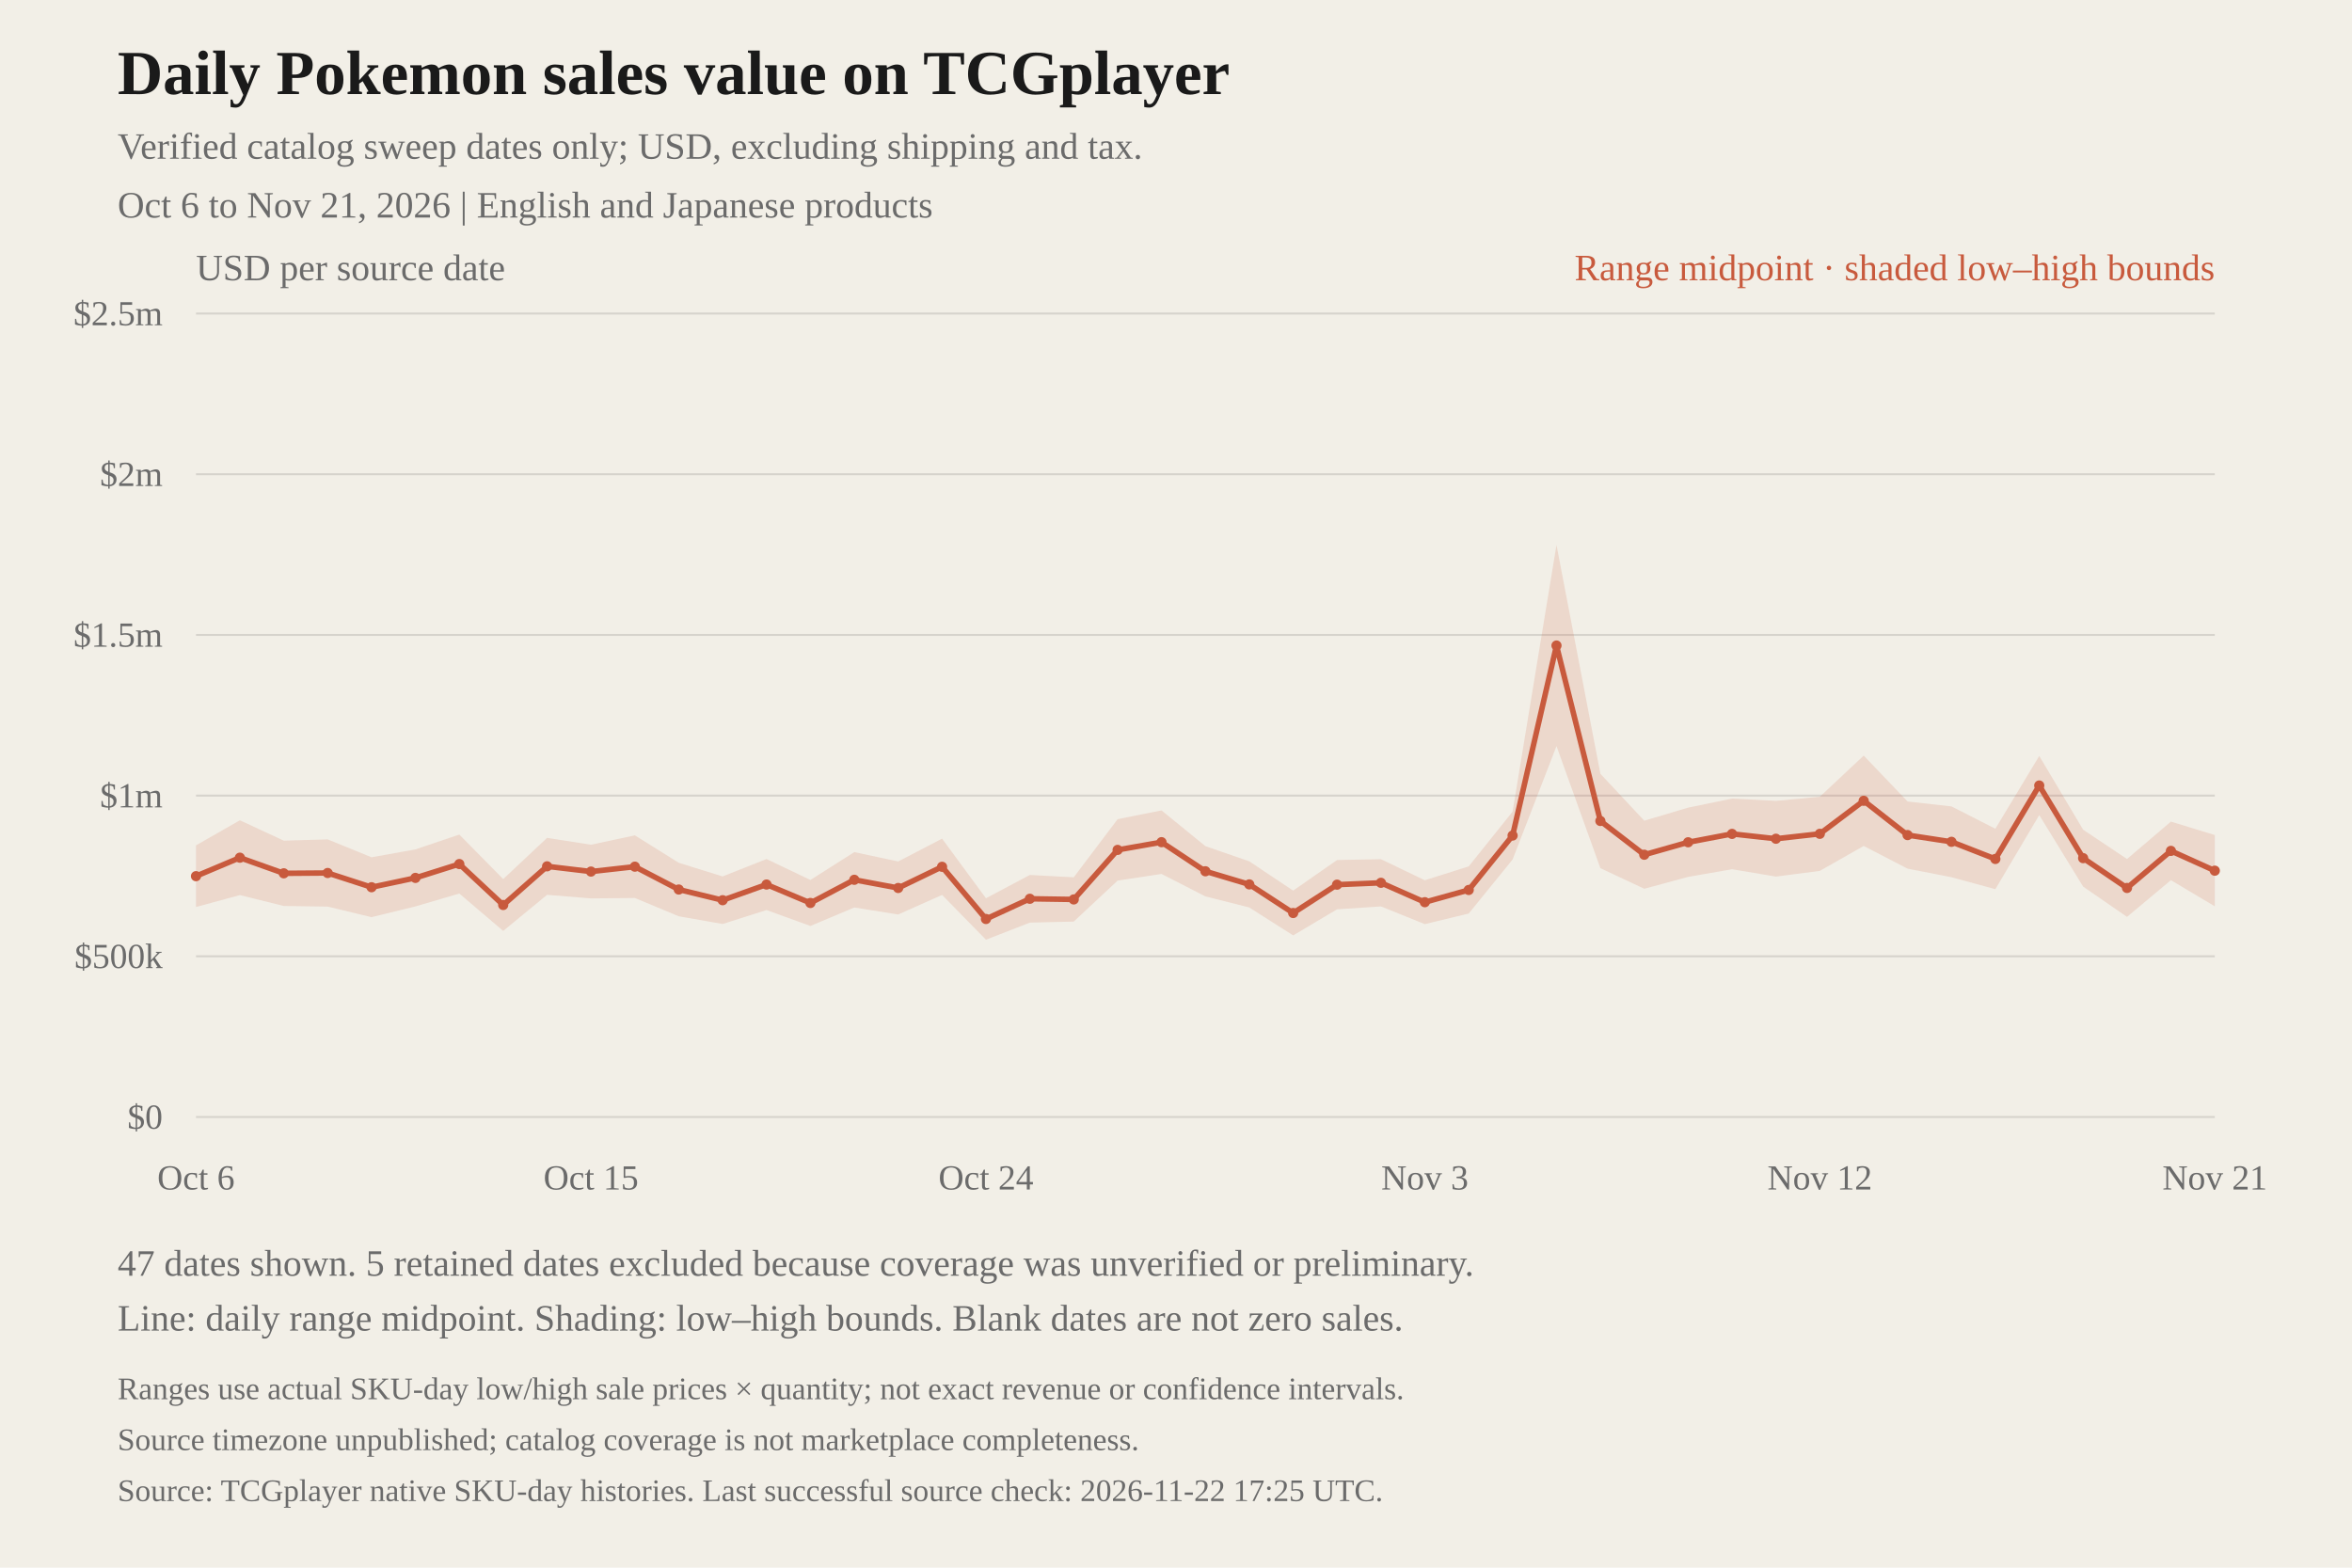
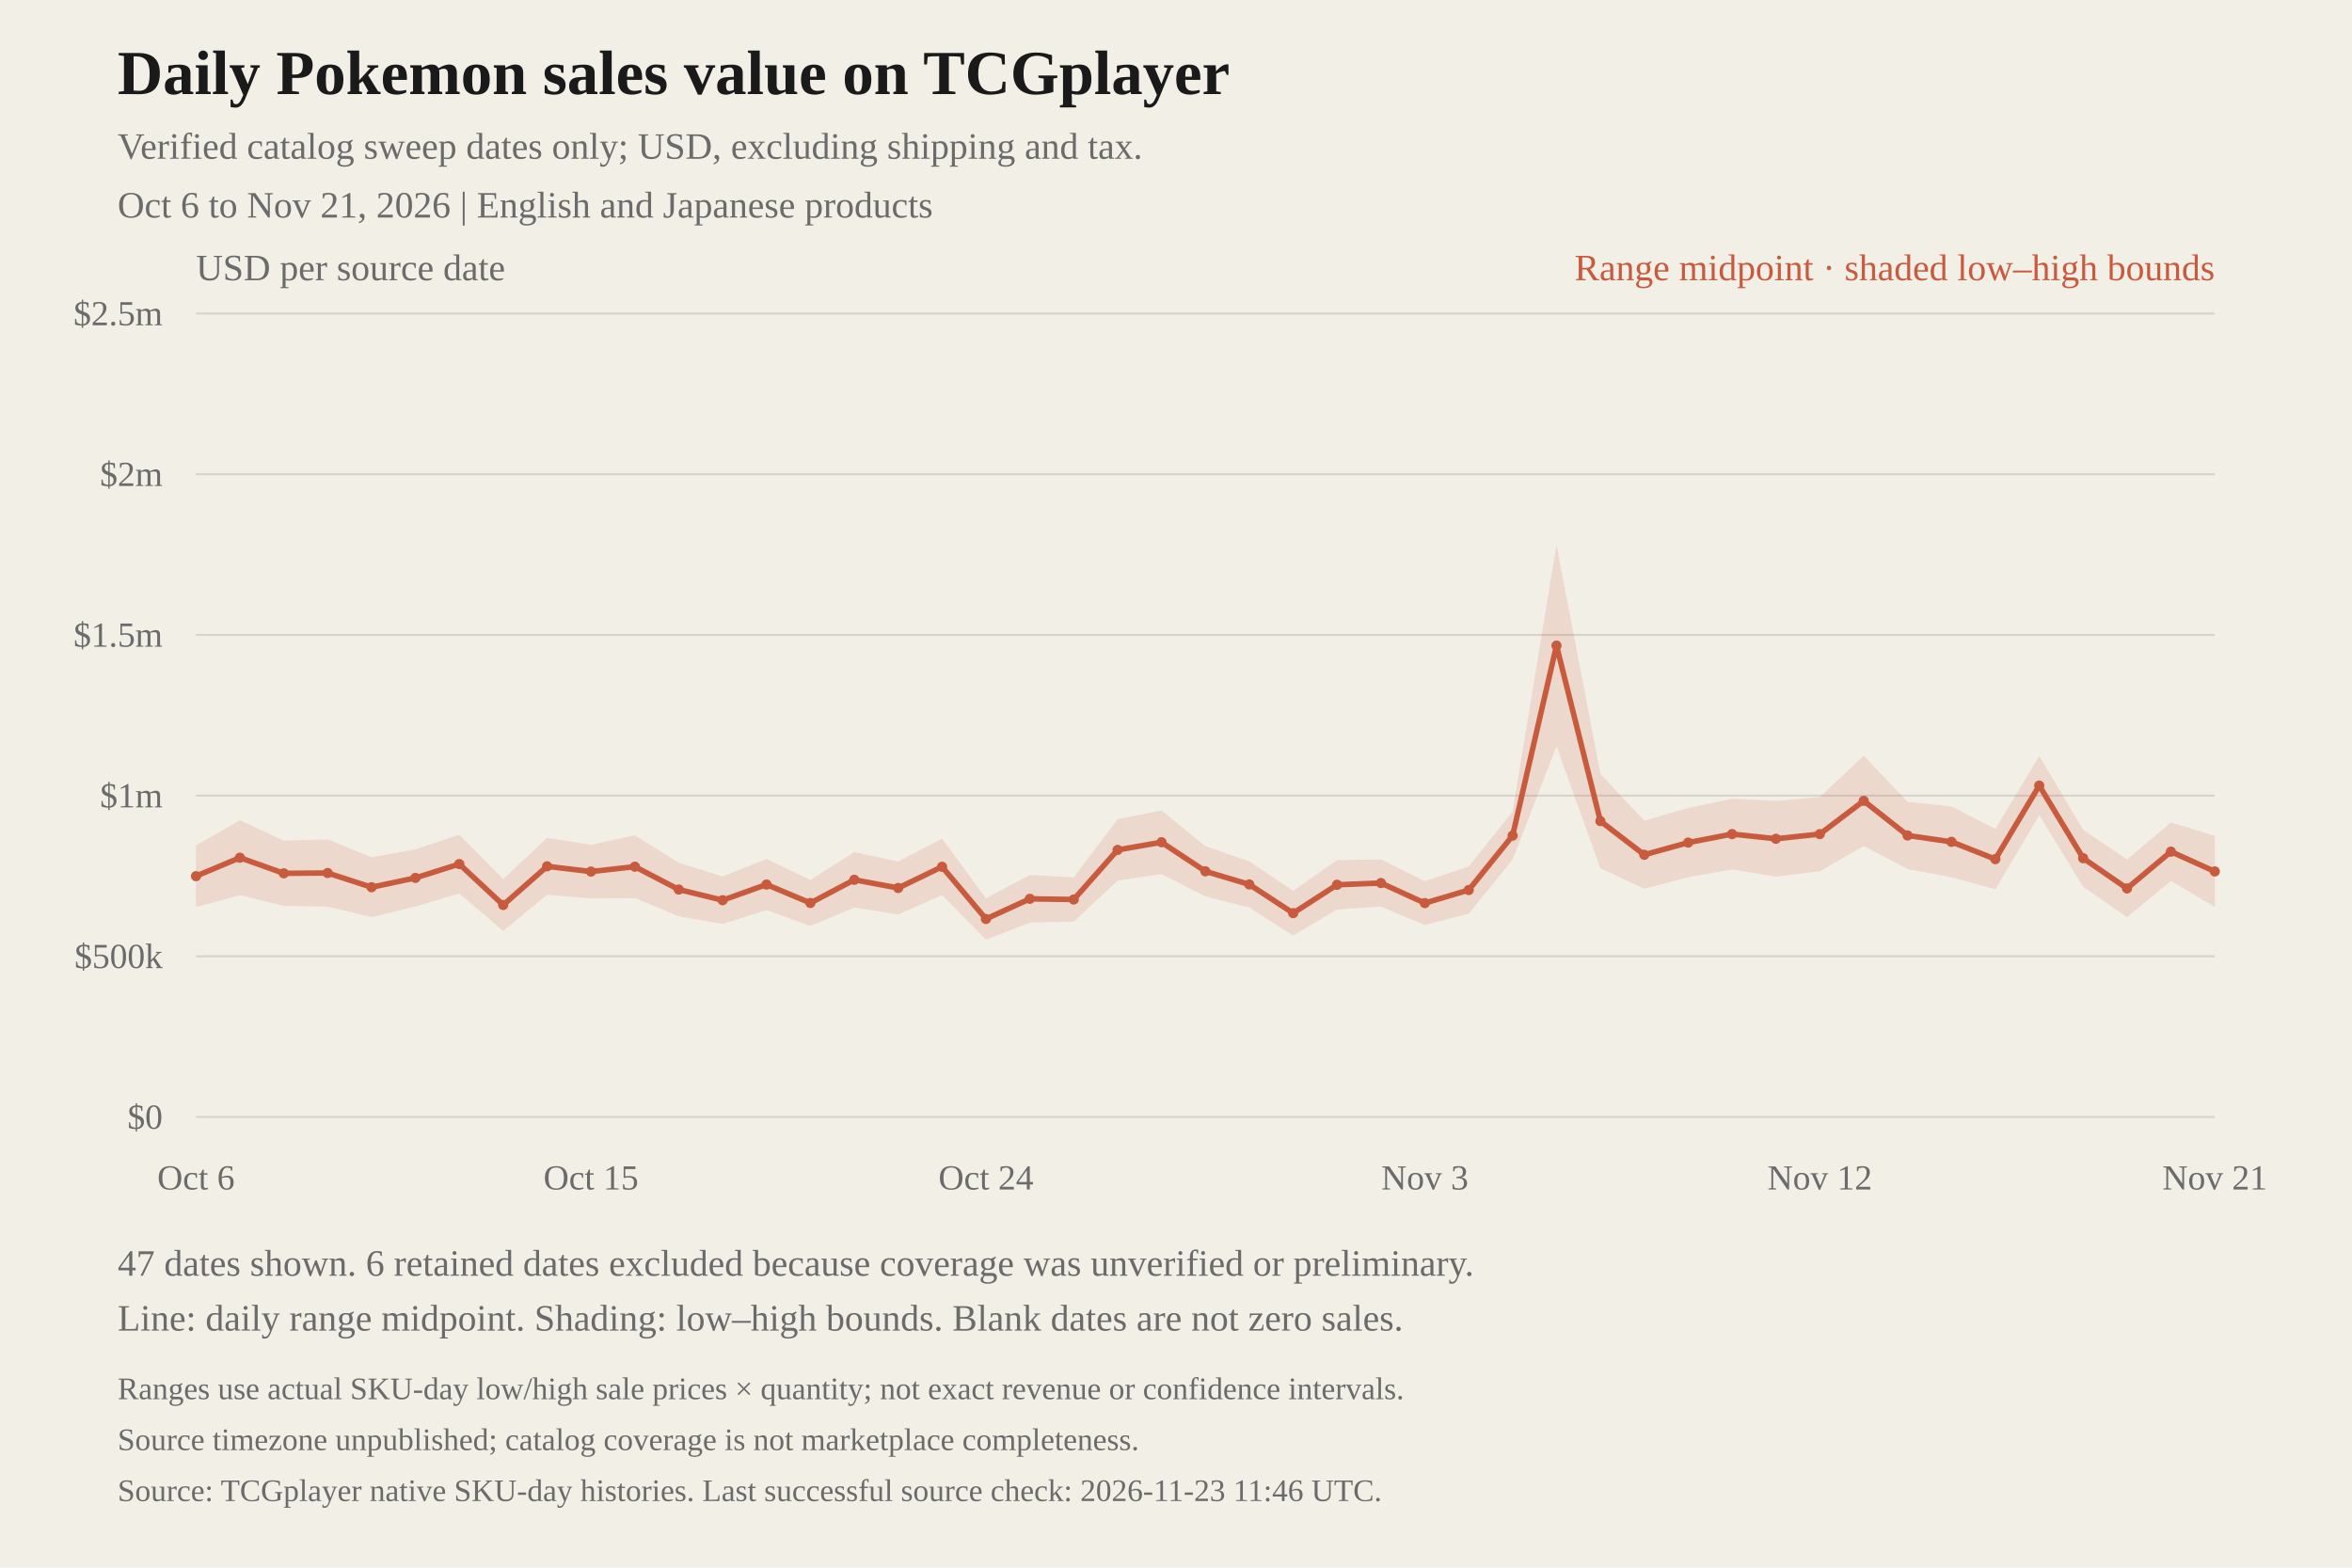
<svg xmlns="http://www.w3.org/2000/svg" width="1200" height="800" viewBox="0 0 1200 800" role="img" aria-labelledby="title description">
  <style>text{font-family:Georgia,"Liberation Serif","Times New Roman",serif;fill:#1A1A1A;font-size:19px}.title{font-size:32px;font-weight:600}.muted,.axis{fill:#6B6B6B}.axis{font-size:18px}.note{font-size:16px;fill:#6B6B6B}.grid{stroke:#D6D3CC;stroke-width:1}</style>
  <rect data-role="background" width="1200" height="800" fill="#F2EFE7" />
  <text x="60" y="48" class="title">Daily Pokemon sales value on TCGplayer</text>
  <text x="60" y="81" class="muted">Verified catalog sweep dates only; USD, excluding shipping and tax.</text>
  <text x="60" y="111" class="muted">Oct 6 to Nov 21, 2026 | English and Japanese products</text>
  <text x="100" y="143" class="muted">USD per source date</text>
  <text x="1130" y="143" text-anchor="end" style="fill:#C85A3D">Range midpoint · shaded low–high bounds</text>
  <path d="M100,570H1130" class="grid" />
  <text x="83" y="576" class="axis" text-anchor="end">$0</text>
  <path d="M100,488H1130" class="grid" />
  <text x="83" y="494" class="axis" text-anchor="end">$500k</text>
  <path d="M100,406H1130" class="grid" />
  <text x="83" y="412" class="axis" text-anchor="end">$1m</text>
  <path d="M100,324H1130" class="grid" />
  <text x="83" y="330" class="axis" text-anchor="end">$1.5m</text>
  <path d="M100,242H1130" class="grid" />
  <text x="83" y="248" class="axis" text-anchor="end">$2m</text>
  <path d="M100,160H1130" class="grid" />
  <text x="83" y="166" class="axis" text-anchor="end">$2.5m</text>
-   <polygon data-series="daily-band" points="100,431.395 122.391,418.596 144.783,428.993 167.174,428.347 189.565,437.483 211.957,433.454 234.348,425.889 256.739,448.6 279.13,427.569 301.522,431.071 323.913,426.287 346.304,440.279 368.696,447.253 391.087,438.369 413.478,449.058 435.87,434.841 458.261,439.616 480.652,427.977 503.043,458.392 525.435,446.501 547.826,447.698 570.217,418.045 592.609,413.552 615,431.802 637.391,439.547 659.783,454.492 682.174,438.878 704.565,438.455 726.957,449.208 749.348,442.13 771.739,414.173 794.13,278.106 816.522,394.87 838.913,418.81 861.304,412.148 883.696,407.518 906.087,408.695 928.478,406.591 950.87,385.59 973.261,409.015 995.652,411.522 1018.043,422.911 1040.435,385.774 1062.826,423.397 1085.217,438.368 1107.609,419.272 1130,426.132 1130,462.494 1107.609,449.149 1085.217,467.885 1062.826,452.429 1040.435,415.928 1018.043,453.751 995.652,447.643 973.261,443.276 950.87,431.694 928.478,444.416 906.087,447.328 883.696,443.57 861.304,447.478 838.913,453.543 816.522,443.018 794.13,380.74 771.739,438.598 749.348,466.178 726.957,471.588 704.565,462.546 682.174,464.023 659.783,477.34 637.391,463.082 615,457.428 592.609,445.977 570.217,449.37 547.826,470.281 525.435,470.806 503.043,479.541 480.652,456.674 458.261,466.671 435.87,463.09 413.478,472.524 391.087,464.4 368.696,471.512 346.304,467.575 323.913,458.248 301.522,458.461 279.13,456.626 256.739,475.046 234.348,455.971 211.957,462.546 189.565,468.031 167.174,462.639 144.783,462.325 122.391,456.767 100,462.839" fill="#C85A3D" fill-opacity="0.16" />
-   <polyline data-series="daily-midpoint" points="100,447.117 122.391,437.682 144.783,445.659 167.174,445.493 189.565,452.757 211.957,448 234.348,440.93 256.739,461.823 279.13,442.097 301.522,444.766 323.913,442.267 346.304,453.927 368.696,459.382 391.087,451.384 413.478,460.791 435.87,448.965 458.261,453.144 480.652,442.326 503.043,468.967 525.435,458.653 547.826,458.989 570.217,433.707 592.609,429.765 615,444.615 637.391,451.315 659.783,465.916 682.174,451.45 704.565,450.501 726.957,460.398 749.348,454.154 771.739,426.385 794.13,329.423 816.522,418.944 838.913,436.177 861.304,429.813 883.696,425.544 906.087,428.011 928.478,425.503 950.87,408.642 973.261,426.146 995.652,429.583 1018.043,438.331 1040.435,400.851 1062.826,437.913 1085.217,453.126 1107.609,434.21 1130,444.313" fill="none" stroke="#C85A3D" stroke-width="2.8" stroke-linejoin="round" stroke-linecap="round" />
+   <polygon data-series="daily-band" points="100,431.395 122.391,418.596 144.783,428.993 167.174,428.347 189.565,437.483 211.957,433.454 234.348,425.889 256.739,448.6 279.13,427.569 301.522,431.071 323.913,426.287 346.304,440.279 368.696,447.253 391.087,438.369 413.478,449.058 435.87,434.841 458.261,439.616 480.652,427.977 503.043,458.392 525.435,446.523 547.826,447.727 570.217,418.052 592.609,413.599 615,431.827 637.391,439.575 659.783,454.562 682.174,438.937 704.565,438.574 726.957,449.679 749.348,442.155 771.739,414.218 794.13,278.147 816.522,394.937 838.913,418.832 861.304,412.322 883.696,407.628 906.087,408.717 928.478,406.748 950.87,385.627 973.261,409.214 995.652,411.545 1018.043,423.009 1040.435,385.814 1062.826,423.434 1085.217,438.645 1107.609,419.719 1130,426.561 1130,462.838 1107.609,449.491 1085.217,468.084 1062.826,452.456 1040.435,415.961 1018.043,453.826 995.652,447.663 973.261,443.461 950.87,431.728 928.478,444.547 906.087,447.346 883.696,443.655 861.304,447.647 838.913,453.554 816.522,443.075 794.13,380.763 771.739,438.628 749.348,466.202 726.957,472.051 704.565,462.656 682.174,464.07 659.783,477.39 637.391,463.102 615,457.449 592.609,446 570.217,449.373 547.826,470.309 525.435,470.823 503.043,479.541 480.652,456.674 458.261,466.671 435.87,463.09 413.478,472.524 391.087,464.4 368.696,471.512 346.304,467.575 323.913,458.248 301.522,458.461 279.13,456.626 256.739,475.046 234.348,455.971 211.957,462.546 189.565,468.031 167.174,462.639 144.783,462.325 122.391,456.767 100,462.839" fill="#C85A3D" fill-opacity="0.16" />
+   <polyline data-series="daily-midpoint" points="100,447.117 122.391,437.682 144.783,445.659 167.174,445.493 189.565,452.757 211.957,448 234.348,440.93 256.739,461.823 279.13,442.097 301.522,444.766 323.913,442.267 346.304,453.927 368.696,459.382 391.087,451.384 413.478,460.791 435.87,448.965 458.261,453.144 480.652,442.326 503.043,468.967 525.435,458.673 547.826,459.018 570.217,433.712 592.609,429.799 615,444.638 637.391,451.338 659.783,465.976 682.174,451.503 704.565,450.615 726.957,460.865 749.348,454.178 771.739,426.423 794.13,329.455 816.522,419.006 838.913,436.193 861.304,429.984 883.696,425.641 906.087,428.031 928.478,425.647 950.87,408.677 973.261,426.338 995.652,429.604 1018.043,438.418 1040.435,400.888 1062.826,437.945 1085.217,453.365 1107.609,434.605 1130,444.7" fill="none" stroke="#C85A3D" stroke-width="2.8" stroke-linejoin="round" stroke-linecap="round" />
  <circle data-series="daily-observation" cx="100" cy="447.117" r="2.6" fill="#C85A3D" />
  <circle data-series="daily-observation" cx="122.391" cy="437.682" r="2.6" fill="#C85A3D" />
  <circle data-series="daily-observation" cx="144.783" cy="445.659" r="2.6" fill="#C85A3D" />
  <circle data-series="daily-observation" cx="167.174" cy="445.493" r="2.6" fill="#C85A3D" />
  <circle data-series="daily-observation" cx="189.565" cy="452.757" r="2.6" fill="#C85A3D" />
  <circle data-series="daily-observation" cx="211.957" cy="448" r="2.6" fill="#C85A3D" />
  <circle data-series="daily-observation" cx="234.348" cy="440.93" r="2.6" fill="#C85A3D" />
  <circle data-series="daily-observation" cx="256.739" cy="461.823" r="2.6" fill="#C85A3D" />
  <circle data-series="daily-observation" cx="279.13" cy="442.097" r="2.6" fill="#C85A3D" />
  <circle data-series="daily-observation" cx="301.522" cy="444.766" r="2.6" fill="#C85A3D" />
  <circle data-series="daily-observation" cx="323.913" cy="442.267" r="2.6" fill="#C85A3D" />
  <circle data-series="daily-observation" cx="346.304" cy="453.927" r="2.6" fill="#C85A3D" />
  <circle data-series="daily-observation" cx="368.696" cy="459.382" r="2.6" fill="#C85A3D" />
  <circle data-series="daily-observation" cx="391.087" cy="451.384" r="2.6" fill="#C85A3D" />
  <circle data-series="daily-observation" cx="413.478" cy="460.791" r="2.6" fill="#C85A3D" />
  <circle data-series="daily-observation" cx="435.87" cy="448.965" r="2.6" fill="#C85A3D" />
  <circle data-series="daily-observation" cx="458.261" cy="453.144" r="2.6" fill="#C85A3D" />
  <circle data-series="daily-observation" cx="480.652" cy="442.326" r="2.6" fill="#C85A3D" />
  <circle data-series="daily-observation" cx="503.043" cy="468.967" r="2.6" fill="#C85A3D" />
-   <circle data-series="daily-observation" cx="525.435" cy="458.653" r="2.6" fill="#C85A3D" />
-   <circle data-series="daily-observation" cx="547.826" cy="458.989" r="2.6" fill="#C85A3D" />
-   <circle data-series="daily-observation" cx="570.217" cy="433.707" r="2.6" fill="#C85A3D" />
-   <circle data-series="daily-observation" cx="592.609" cy="429.765" r="2.6" fill="#C85A3D" />
-   <circle data-series="daily-observation" cx="615" cy="444.615" r="2.6" fill="#C85A3D" />
-   <circle data-series="daily-observation" cx="637.391" cy="451.315" r="2.6" fill="#C85A3D" />
-   <circle data-series="daily-observation" cx="659.783" cy="465.916" r="2.6" fill="#C85A3D" />
-   <circle data-series="daily-observation" cx="682.174" cy="451.45" r="2.6" fill="#C85A3D" />
-   <circle data-series="daily-observation" cx="704.565" cy="450.501" r="2.6" fill="#C85A3D" />
-   <circle data-series="daily-observation" cx="726.957" cy="460.398" r="2.6" fill="#C85A3D" />
-   <circle data-series="daily-observation" cx="749.348" cy="454.154" r="2.6" fill="#C85A3D" />
-   <circle data-series="daily-observation" cx="771.739" cy="426.385" r="2.6" fill="#C85A3D" />
-   <circle data-series="daily-observation" cx="794.13" cy="329.423" r="2.6" fill="#C85A3D" />
-   <circle data-series="daily-observation" cx="816.522" cy="418.944" r="2.6" fill="#C85A3D" />
-   <circle data-series="daily-observation" cx="838.913" cy="436.177" r="2.6" fill="#C85A3D" />
-   <circle data-series="daily-observation" cx="861.304" cy="429.813" r="2.6" fill="#C85A3D" />
-   <circle data-series="daily-observation" cx="883.696" cy="425.544" r="2.6" fill="#C85A3D" />
-   <circle data-series="daily-observation" cx="906.087" cy="428.011" r="2.6" fill="#C85A3D" />
-   <circle data-series="daily-observation" cx="928.478" cy="425.503" r="2.6" fill="#C85A3D" />
-   <circle data-series="daily-observation" cx="950.87" cy="408.642" r="2.6" fill="#C85A3D" />
-   <circle data-series="daily-observation" cx="973.261" cy="426.146" r="2.6" fill="#C85A3D" />
-   <circle data-series="daily-observation" cx="995.652" cy="429.583" r="2.6" fill="#C85A3D" />
-   <circle data-series="daily-observation" cx="1018.043" cy="438.331" r="2.6" fill="#C85A3D" />
-   <circle data-series="daily-observation" cx="1040.435" cy="400.851" r="2.6" fill="#C85A3D" />
-   <circle data-series="daily-observation" cx="1062.826" cy="437.913" r="2.6" fill="#C85A3D" />
-   <circle data-series="daily-observation" cx="1085.217" cy="453.126" r="2.6" fill="#C85A3D" />
-   <circle data-series="daily-observation" cx="1107.609" cy="434.21" r="2.6" fill="#C85A3D" />
-   <circle data-series="daily-observation" cx="1130" cy="444.313" r="2.6" fill="#C85A3D" />
+   <circle data-series="daily-observation" cx="525.435" cy="458.673" r="2.6" fill="#C85A3D" />
+   <circle data-series="daily-observation" cx="547.826" cy="459.018" r="2.6" fill="#C85A3D" />
+   <circle data-series="daily-observation" cx="570.217" cy="433.712" r="2.6" fill="#C85A3D" />
+   <circle data-series="daily-observation" cx="592.609" cy="429.799" r="2.6" fill="#C85A3D" />
+   <circle data-series="daily-observation" cx="615" cy="444.638" r="2.6" fill="#C85A3D" />
+   <circle data-series="daily-observation" cx="637.391" cy="451.338" r="2.6" fill="#C85A3D" />
+   <circle data-series="daily-observation" cx="659.783" cy="465.976" r="2.6" fill="#C85A3D" />
+   <circle data-series="daily-observation" cx="682.174" cy="451.503" r="2.6" fill="#C85A3D" />
+   <circle data-series="daily-observation" cx="704.565" cy="450.615" r="2.6" fill="#C85A3D" />
+   <circle data-series="daily-observation" cx="726.957" cy="460.865" r="2.6" fill="#C85A3D" />
+   <circle data-series="daily-observation" cx="749.348" cy="454.178" r="2.6" fill="#C85A3D" />
+   <circle data-series="daily-observation" cx="771.739" cy="426.423" r="2.6" fill="#C85A3D" />
+   <circle data-series="daily-observation" cx="794.13" cy="329.455" r="2.6" fill="#C85A3D" />
+   <circle data-series="daily-observation" cx="816.522" cy="419.006" r="2.6" fill="#C85A3D" />
+   <circle data-series="daily-observation" cx="838.913" cy="436.193" r="2.6" fill="#C85A3D" />
+   <circle data-series="daily-observation" cx="861.304" cy="429.984" r="2.6" fill="#C85A3D" />
+   <circle data-series="daily-observation" cx="883.696" cy="425.641" r="2.6" fill="#C85A3D" />
+   <circle data-series="daily-observation" cx="906.087" cy="428.031" r="2.6" fill="#C85A3D" />
+   <circle data-series="daily-observation" cx="928.478" cy="425.647" r="2.6" fill="#C85A3D" />
+   <circle data-series="daily-observation" cx="950.87" cy="408.677" r="2.6" fill="#C85A3D" />
+   <circle data-series="daily-observation" cx="973.261" cy="426.338" r="2.6" fill="#C85A3D" />
+   <circle data-series="daily-observation" cx="995.652" cy="429.604" r="2.6" fill="#C85A3D" />
+   <circle data-series="daily-observation" cx="1018.043" cy="438.418" r="2.6" fill="#C85A3D" />
+   <circle data-series="daily-observation" cx="1040.435" cy="400.888" r="2.6" fill="#C85A3D" />
+   <circle data-series="daily-observation" cx="1062.826" cy="437.945" r="2.6" fill="#C85A3D" />
+   <circle data-series="daily-observation" cx="1085.217" cy="453.365" r="2.6" fill="#C85A3D" />
+   <circle data-series="daily-observation" cx="1107.609" cy="434.605" r="2.6" fill="#C85A3D" />
+   <circle data-series="daily-observation" cx="1130" cy="444.7" r="2.6" fill="#C85A3D" />
  <text x="100" y="607" class="axis" text-anchor="middle">Oct 6</text>
  <text x="301.522" y="607" class="axis" text-anchor="middle">Oct 15</text>
  <text x="503.043" y="607" class="axis" text-anchor="middle">Oct 24</text>
  <text x="726.957" y="607" class="axis" text-anchor="middle">Nov 3</text>
  <text x="928.478" y="607" class="axis" text-anchor="middle">Nov 12</text>
  <text x="1130" y="607" class="axis" text-anchor="middle">Nov 21</text>
-   <text x="60" y="651" class="muted">47 dates shown. 5 retained dates excluded because coverage was unverified or preliminary.</text>
+   <text x="60" y="651" class="muted">47 dates shown. 6 retained dates excluded because coverage was unverified or preliminary.</text>
  <text x="60" y="679" class="muted">Line: daily range midpoint. Shading: low–high bounds. Blank dates are not zero sales.</text>
  <text x="60" y="714" class="note">Ranges use actual SKU-day low/high sale prices × quantity; not exact revenue or confidence intervals.</text>
  <text x="60" y="740" class="note">Source timezone unpublished; catalog coverage is not marketplace completeness.</text>
-   <text x="60" y="766" class="note">Source: TCGplayer native SKU-day histories. Last successful source check: 2026-11-22 17:25 UTC.</text>
+   <text x="60" y="766" class="note">Source: TCGplayer native SKU-day histories. Last successful source check: 2026-11-23 11:46 UTC.</text>
</svg>
